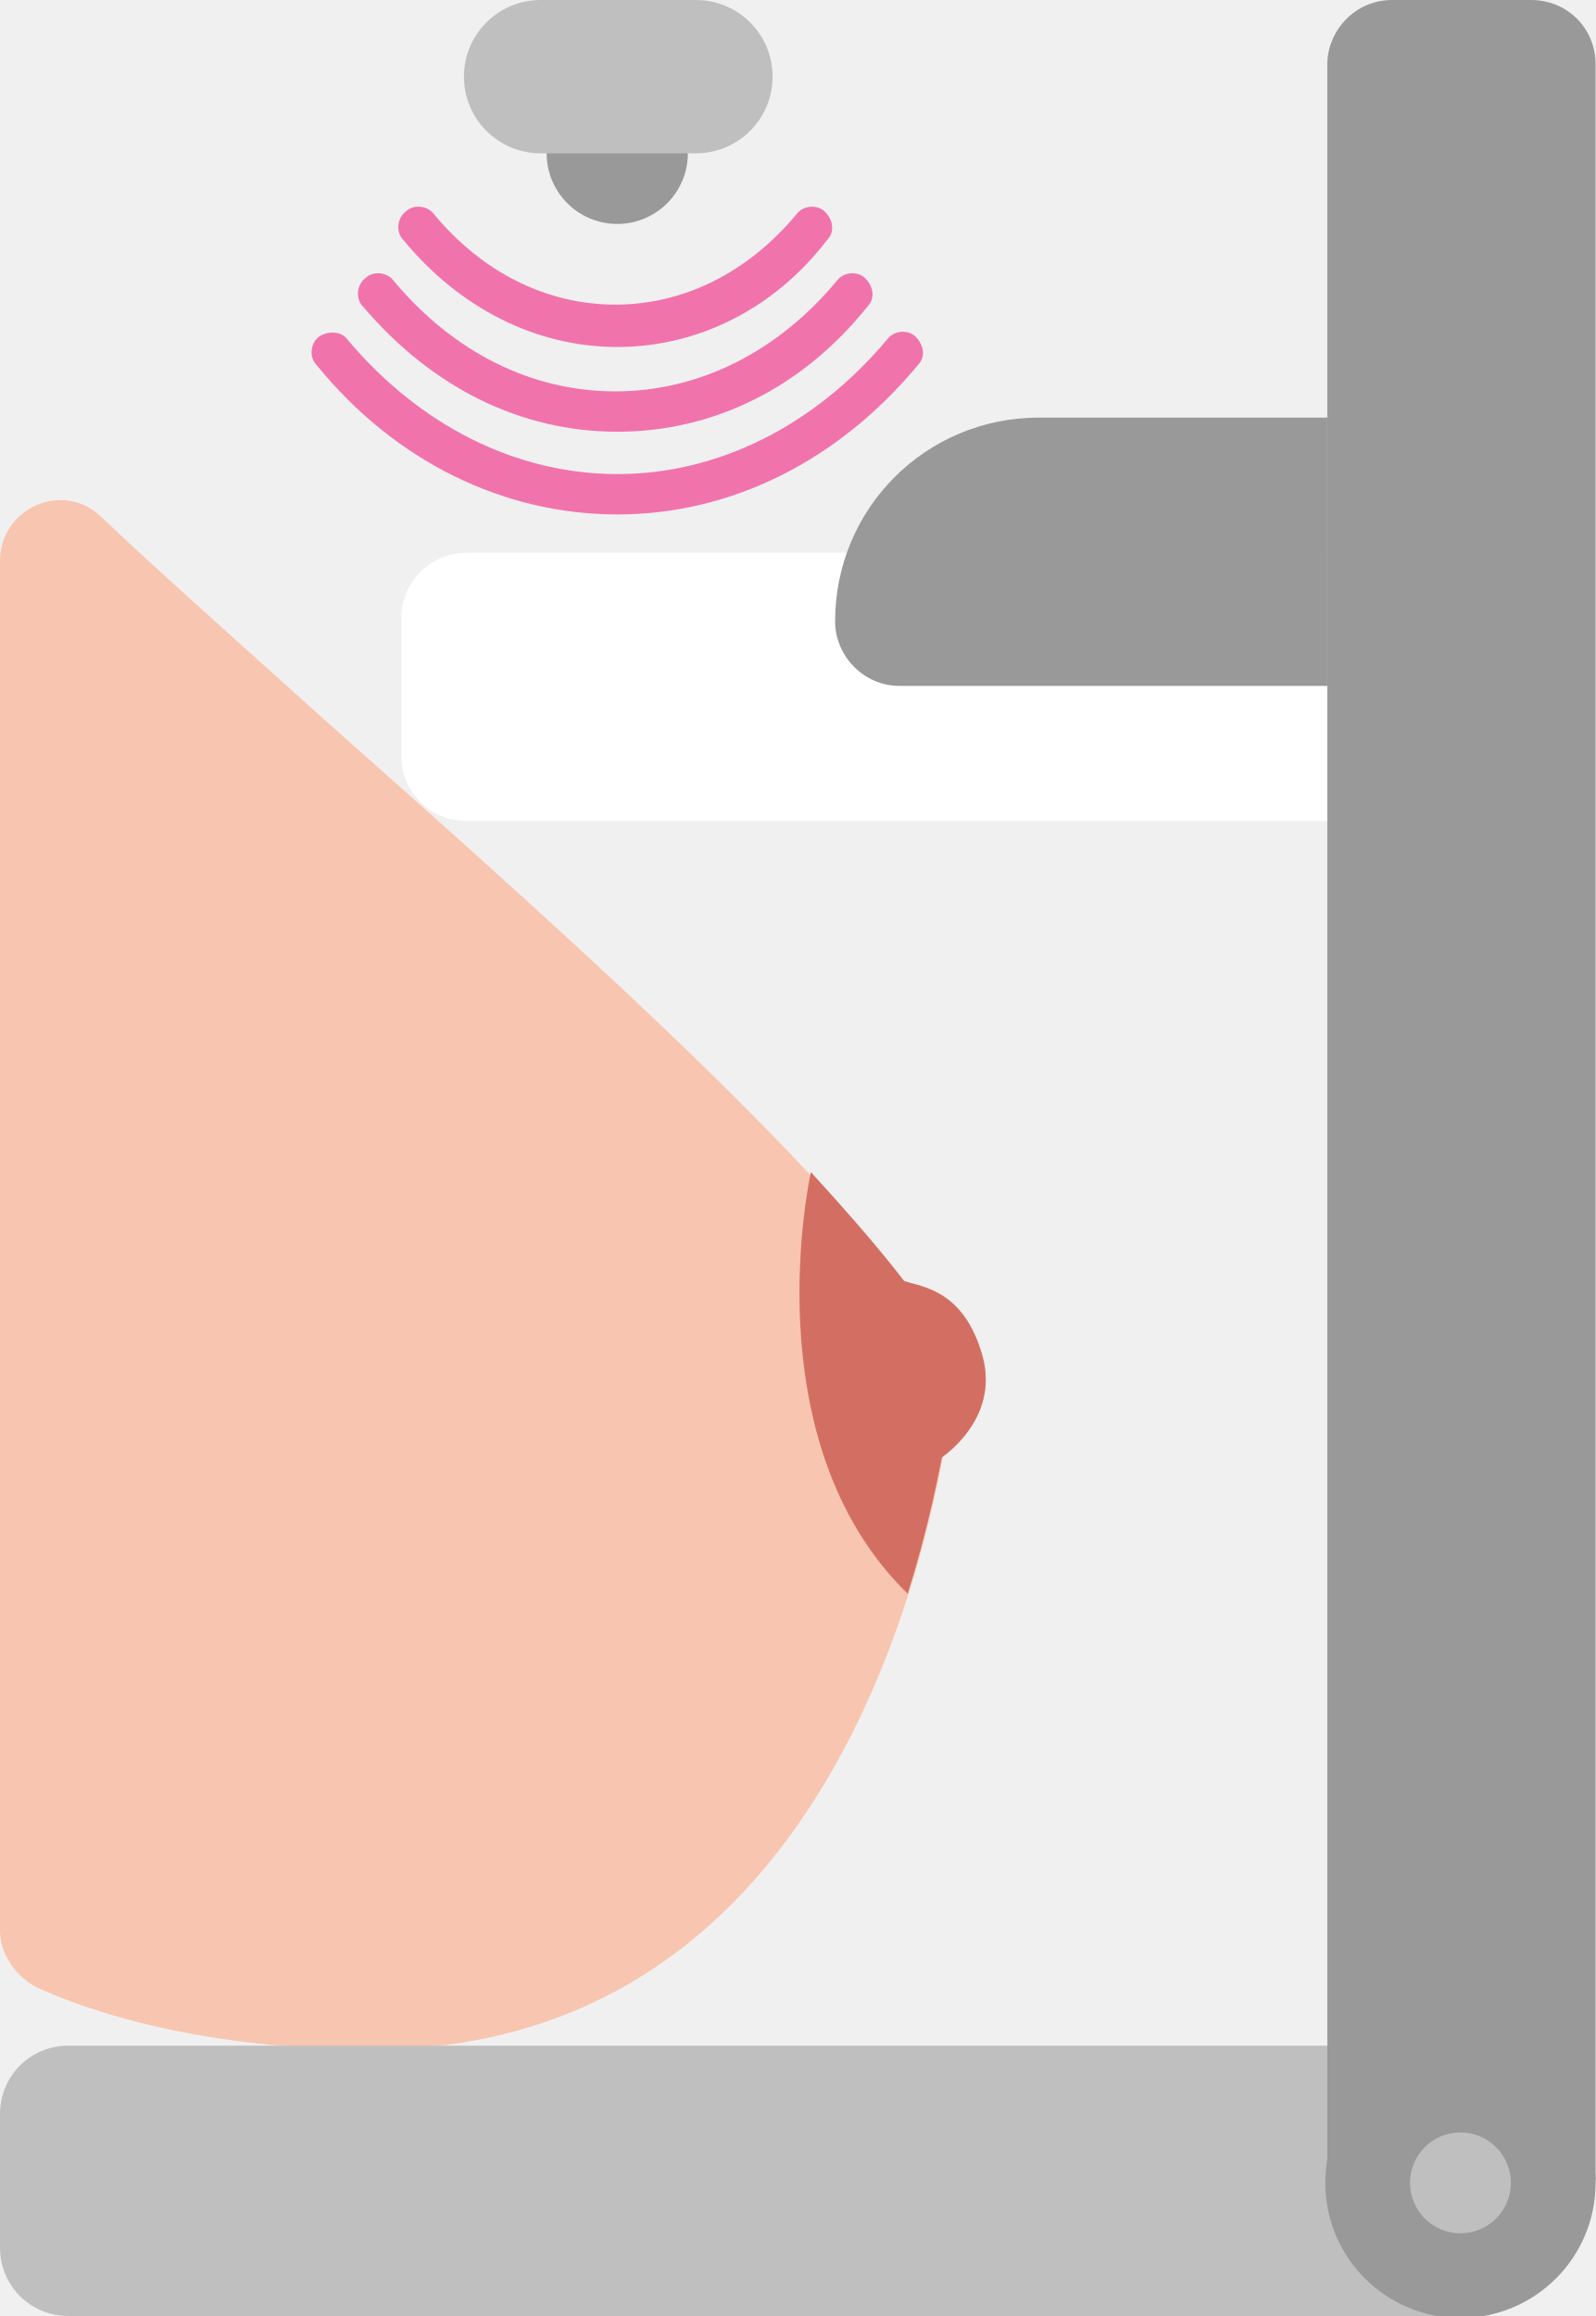
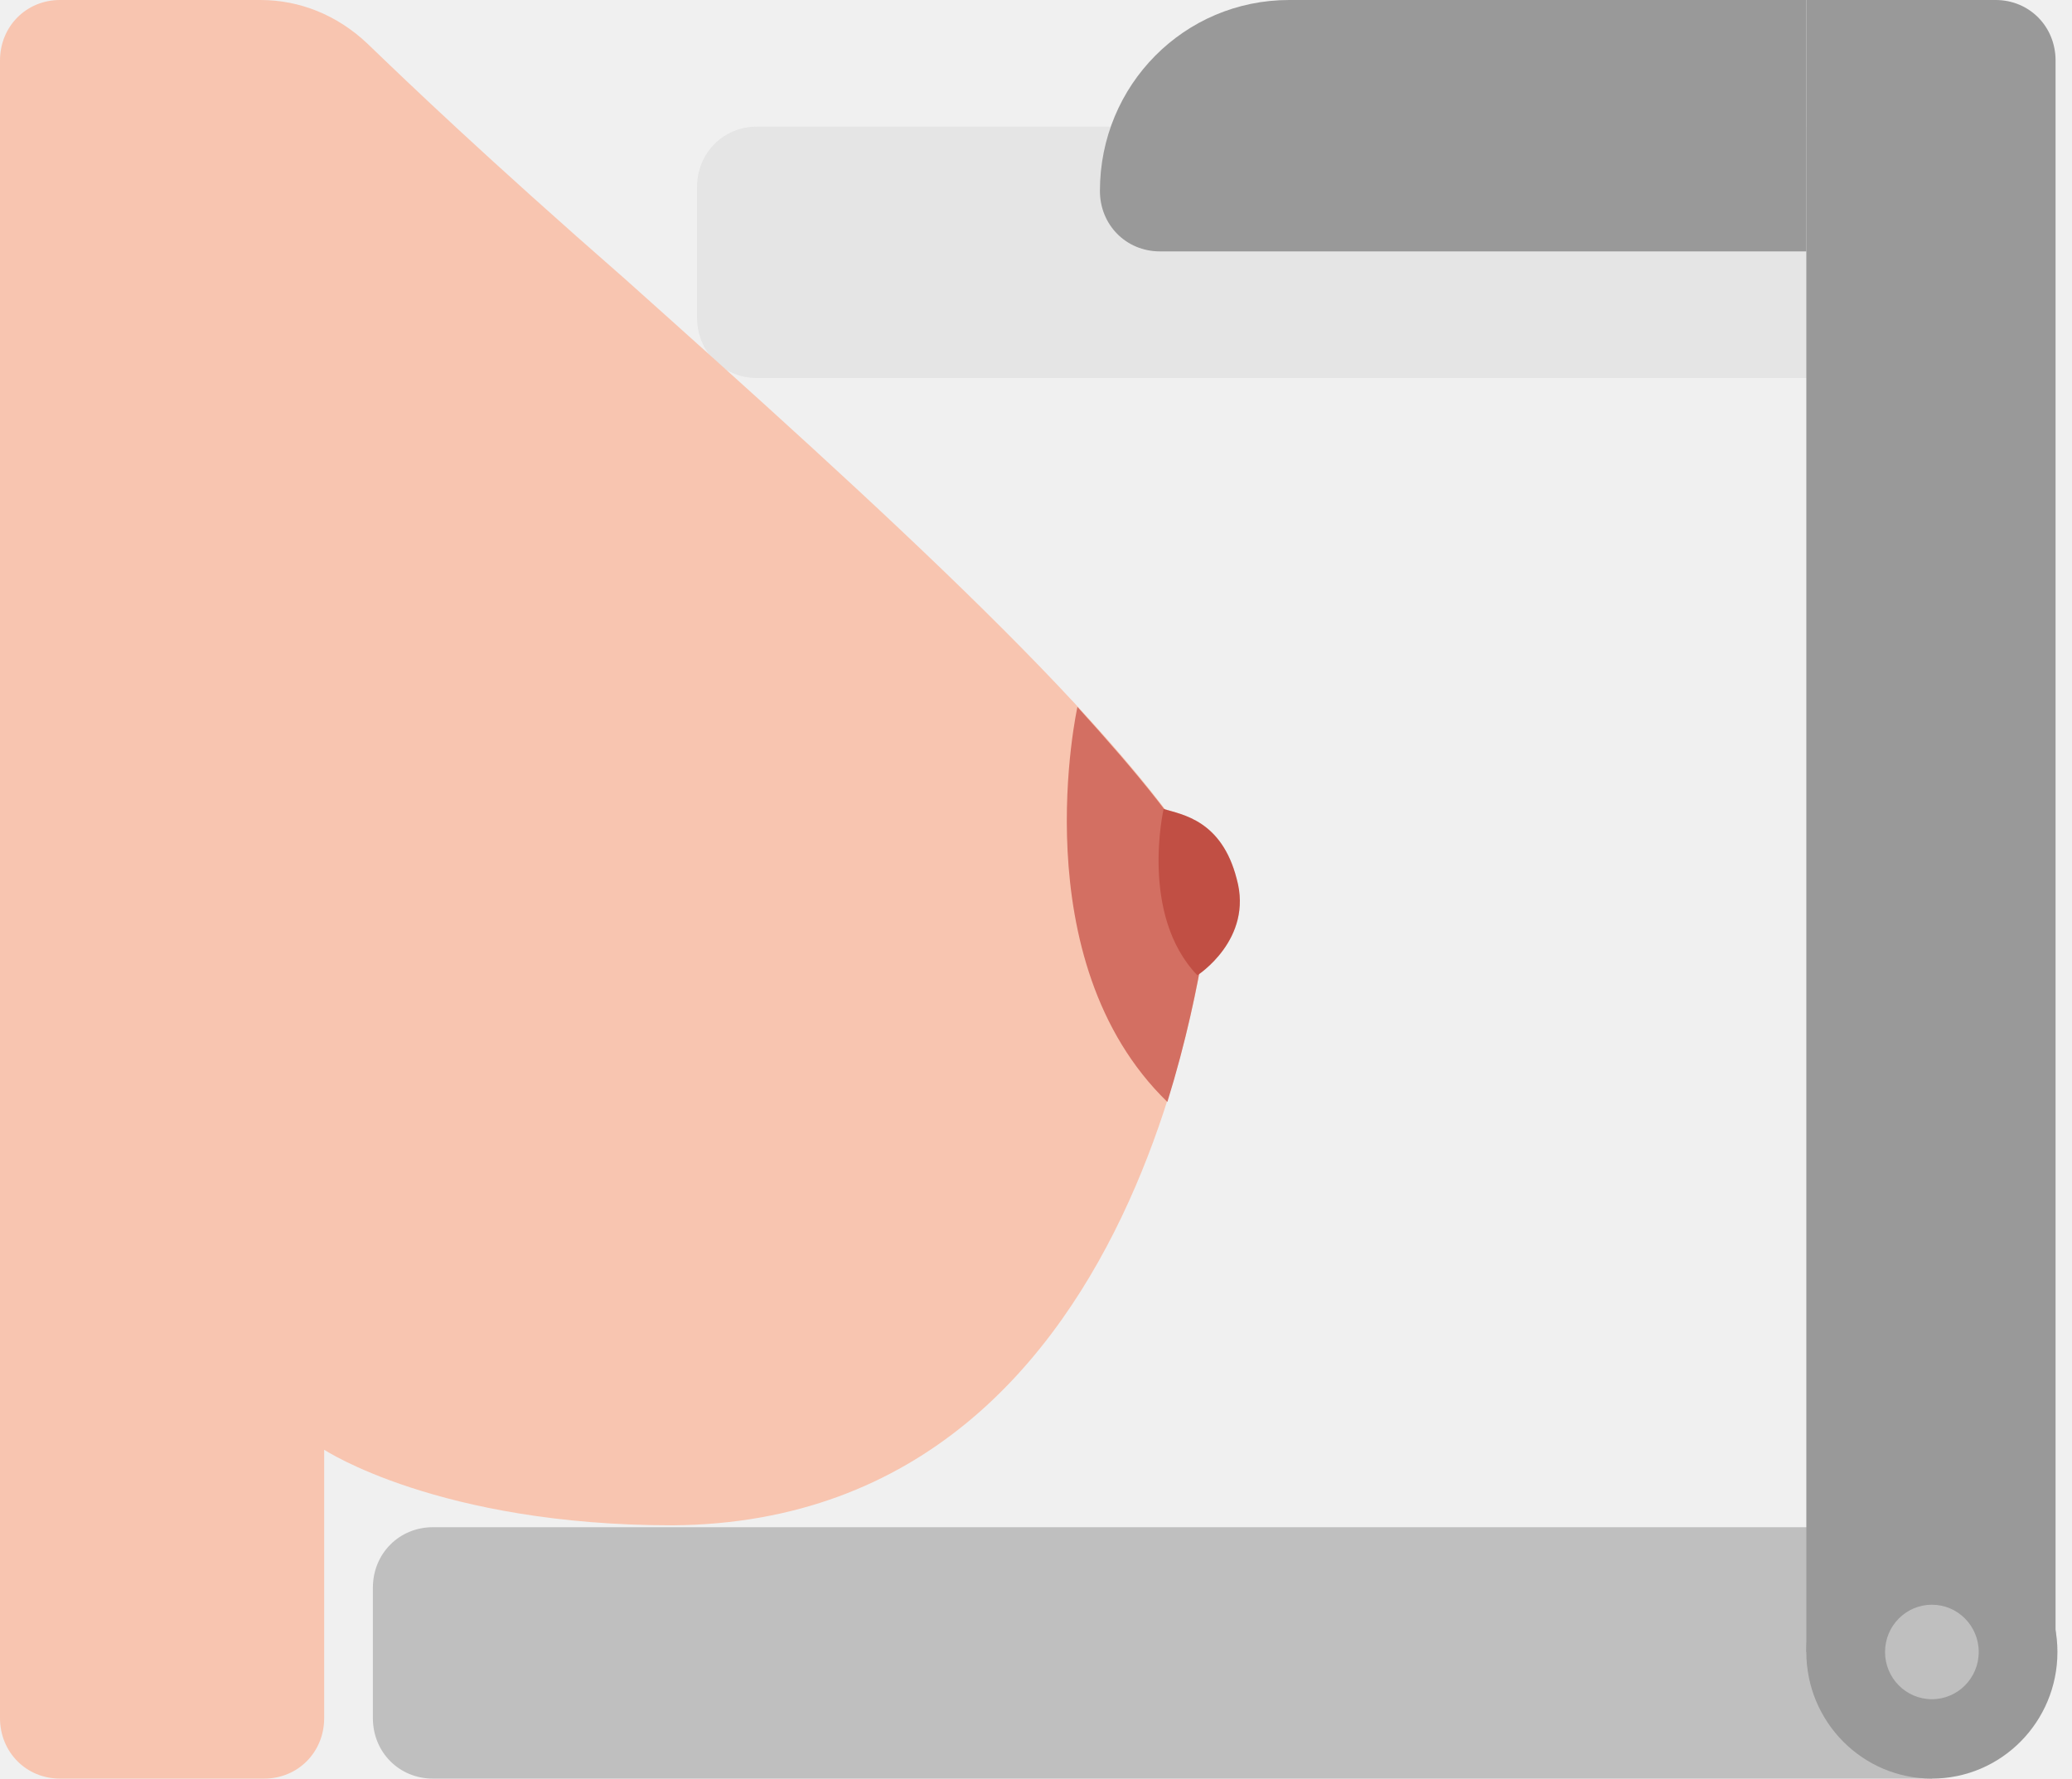
- <svg xmlns="http://www.w3.org/2000/svg" version="1.1" id="Capa_1" x="0px" y="0px" viewBox="0 0 79.1 114.8" style="enable-background:new 0 0 79.1 114.8;" xml:space="preserve">
-   <style type="text/css">
- 	.st0{fill:#F173AC;}
- 	.st1{fill:#999999;}
- 	.st2{fill:#FFFFFF;}
- 	.st3{fill:#F8C5B0;}
- 	.st4{fill:#D36F62;}
- 	.st5{fill:#BFBFBF;}
- 	.st6{opacity:0.5;fill:#D36F62;enable-background:new    ;}
- </style>
-   <g>
-     <g>
-       <path class="st0" d="M30.6,25.5c-5.6,0-11-2.6-14.9-7.4c-0.4-0.4-0.3-1.1,0.1-1.4s1.1-0.3,1.4,0.1c3.6,4.3,8.4,6.7,13.4,6.7    s9.8-2.4,13.4-6.7c0.3-0.4,1-0.5,1.4-0.1c0.4,0.4,0.5,1,0.1,1.4C41.6,22.8,36.3,25.5,30.6,25.5z" />
+ <svg xmlns="http://www.w3.org/2000/svg" width="134" height="115" viewBox="0 0 134 115" fill="none">
+   <g clip-path="url(#clip0_324_654)">
+     <path opacity="0.5" d="M120.455 24.442H48.958C46.776 24.442 45.08 22.731 45.08 20.531V12.099C45.08 9.899 46.776 8.188 48.958 8.188H120.334L120.455 24.442Z" fill="#D9D9D9" />
+     <path d="M16.844 0C19.389 0 21.813 0.978 23.752 2.811C26.418 5.377 31.386 10.143 40.475 18.087C56.592 32.508 73.315 47.54 78.405 56.95C78.405 56.95 75.618 98.379 43.504 98.624C28.357 98.624 20.965 93.735 20.965 93.735V111.089C20.965 113.289 19.268 115 17.087 115H3.878C1.697 115 0 113.289 0 111.089V3.911C0 1.711 1.697 0 3.878 0H16.844Z" fill="#F8C5B0" />
+     <path d="M69.68 45.707C69.68 45.707 66.044 62.083 75.496 71.249C77.92 63.427 78.405 57.072 78.405 57.072C76.708 53.773 73.558 49.984 69.68 45.707Z" fill="#D36F62" />
+     <path d="M75.254 52.306C75.254 52.306 73.679 59.15 77.435 63.061C77.435 63.061 81.071 60.739 79.98 56.828C79.011 53.039 76.466 52.673 75.254 52.306Z" fill="#D36F62" />
+     <g style="mix-blend-mode:multiply" opacity="0.5">
+       <path d="M75.254 52.306C75.254 52.306 73.679 59.15 77.435 63.061C77.435 63.061 81.071 60.739 79.98 56.828C79.011 53.039 76.466 52.673 75.254 52.306Z" fill="#D36F62" />
    </g>
-     <g>
-       <path class="st0" d="M30.6,21.4c-4.8,0-9.2-2.2-12.6-6.2c-0.4-0.4-0.3-1.1,0.1-1.4c0.4-0.4,1.1-0.3,1.4,0.1c3,3.6,6.9,5.5,11,5.5    c4.2,0,8.1-2,11-5.5c0.3-0.4,1-0.5,1.4-0.1c0.4,0.4,0.5,1,0.1,1.4C39.8,19.2,35.4,21.4,30.6,21.4z" />
-     </g>
-     <g>
-       <path class="st0" d="M30.6,17.2c-4,0-7.8-1.9-10.6-5.3c-0.4-0.4-0.3-1.1,0.1-1.4c0.4-0.4,1.1-0.3,1.4,0.1c2.4,2.9,5.6,4.5,9,4.5    s6.6-1.6,9-4.5c0.3-0.4,1-0.5,1.4-0.1c0.4,0.4,0.5,1,0.1,1.4C38.4,15.3,34.6,17.2,30.6,17.2z" />
-     </g>
+     <path d="M124.939 115H27.993C25.812 115 24.115 113.289 24.115 111.089V102.657C24.115 100.457 25.812 98.746 27.993 98.746H124.817L124.939 115Z" fill="#BFBFBF" />
+     <path d="M132.937 106.812V3.911C132.937 1.711 131.24 0 129.059 0H116.819V106.812H132.937Z" fill="#999999" />
+     <path d="M116.819 16.254H75.012C72.83 16.254 71.134 14.543 71.134 12.343C71.134 5.499 76.587 0 83.373 0H116.819V16.254Z" fill="#999999" />
+     <path d="M124.939 115C129.423 115 133.058 111.334 133.058 106.812C133.058 102.29 129.423 98.624 124.939 98.624C120.455 98.624 116.819 102.29 116.819 106.812C116.819 111.334 120.455 115 124.939 115Z" fill="#999999" />
+     <path d="M124.939 109.867C126.612 109.867 127.968 108.499 127.968 106.812C127.968 105.125 126.612 103.757 124.939 103.757C123.265 103.757 121.909 105.125 121.909 106.812C121.909 108.499 123.265 109.867 124.939 109.867Z" fill="#BFBFBF" />
  </g>
-   <circle class="st1" cx="30.6" cy="7.6" r="3.5" />
-   <path class="st2" d="M68.7,40.7H23.1c-1.8,0-3.2-1.5-3.2-3.2v-6.9c0-1.8,1.5-3.2,3.2-3.2h45.6V40.7z" />
-   <path class="st3" d="M0,27.8c0-2.6,3.1-4,5-2.2c2.4,2.3,6,5.5,11,10c13.3,11.8,27.1,24.1,31.4,31.9c0,0-2.3,33.9-28.8,34.1  c-8.6,0-14.2-1.9-16.8-3.1C0.7,97.9,0,96.8,0,95.7V27.8z" />
-   <path class="st4" d="M40.2,58.1c0,0-3,13.3,4.8,20.9c2-6.4,2.4-11.6,2.4-11.6C46,64.7,43.4,61.6,40.2,58.1z" />
-   <path class="st4" d="M44.8,63.5c0,0-1.3,5.6,1.8,8.8c0,0,3-1.9,2.1-5.1S45.8,63.8,44.8,63.5z" />
-   <path class="st5" d="M72.4,114.8h-69c-1.9,0-3.4-1.5-3.4-3.4v-6.6c0-1.9,1.5-3.4,3.4-3.4h69V114.8z" />
-   <path class="st1" d="M79.1,108.2V3.2c0-1.8-1.4-3.2-3.2-3.2H69c-1.8,0-3.2,1.5-3.2,3.2v104.9H79.1z" />
-   <path class="st1" d="M65.7,34H44.6c-1.8,0-3.2-1.5-3.2-3.2l0,0c0-5.6,4.5-10.1,10.1-10.1h14.3V34z" />
-   <circle class="st1" cx="72.4" cy="108.2" r="6.7" />
-   <circle class="st5" cx="72.4" cy="108.2" r="2.5" />
-   <path class="st5" d="M38.3,3.8L38.3,3.8c0-2.1-1.7-3.8-3.8-3.8h-7.7C24.7,0,23,1.7,23,3.8l0,0c0,2.1,1.7,3.8,3.8,3.8h7.7  C36.6,7.6,38.3,5.9,38.3,3.8z" />
-   <path class="st6" d="M44.8,63.5c0,0-1.3,5.6,1.8,8.8c0,0,3-1.9,2.1-5.1S45.8,63.8,44.8,63.5z" />
+   <defs>
+     <clipPath id="clip0_324_654">
+       <rect width="133.058" height="115" fill="white" />
+     </clipPath>
+   </defs>
</svg>
